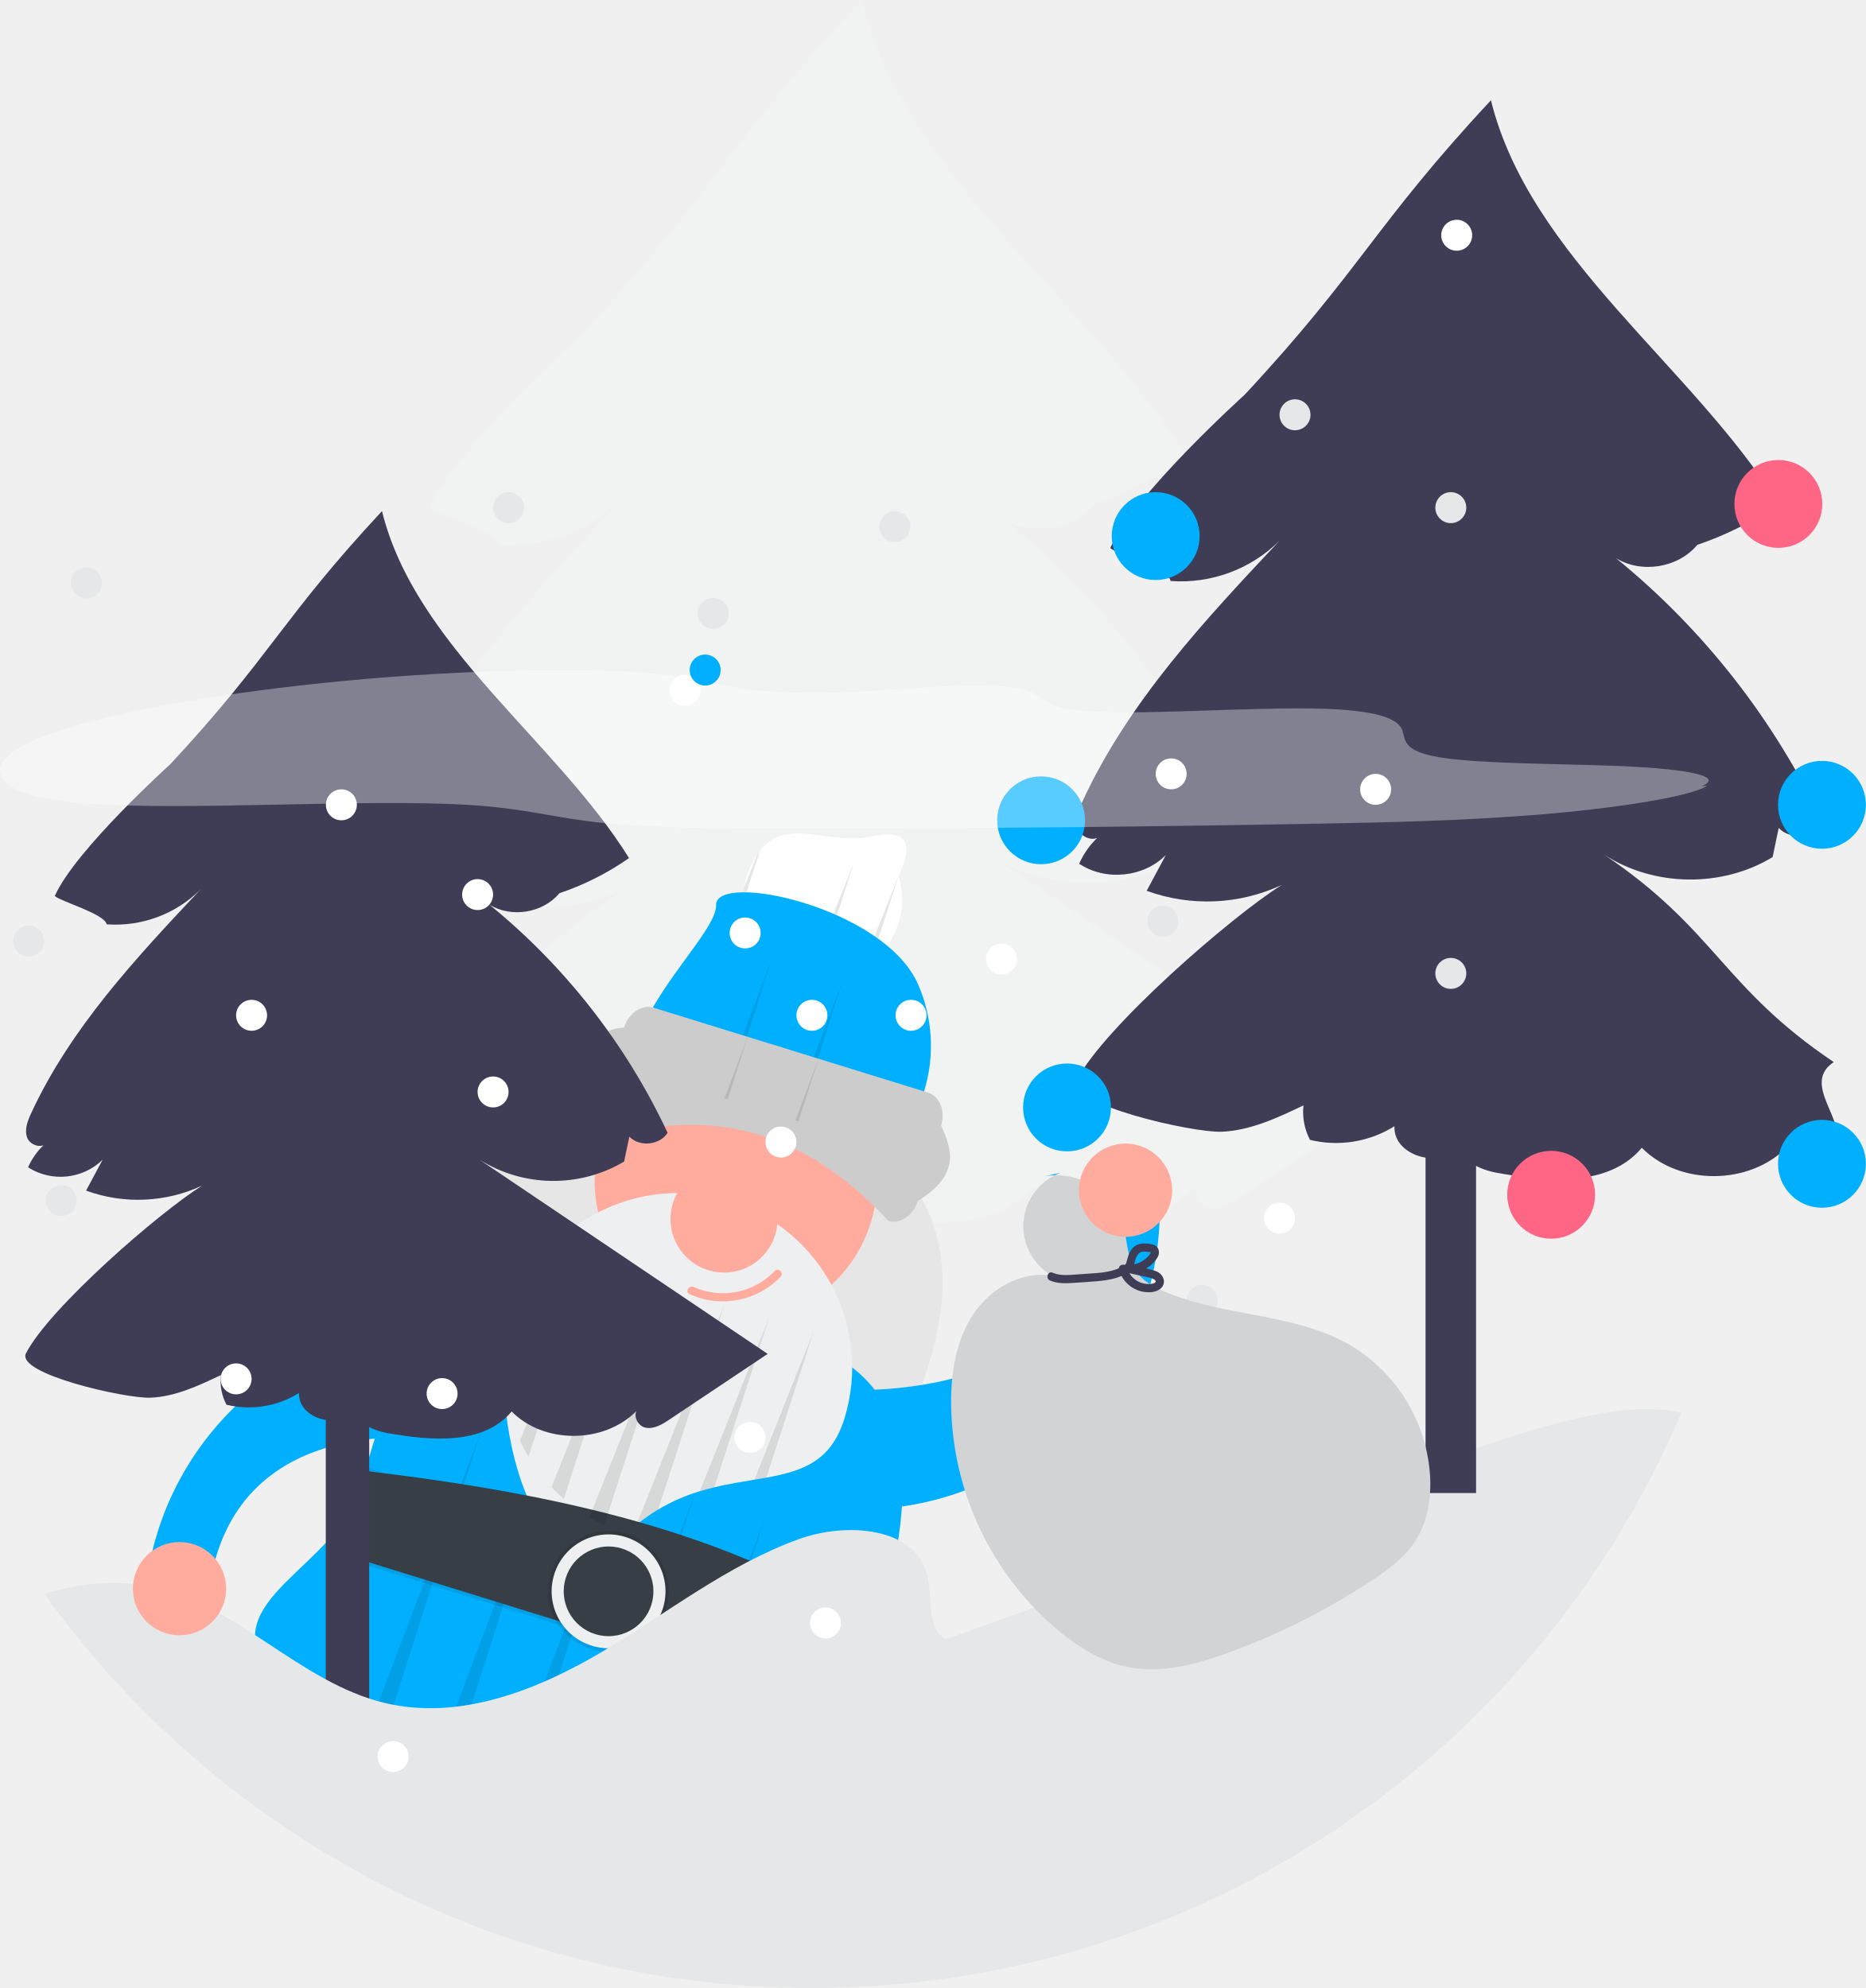
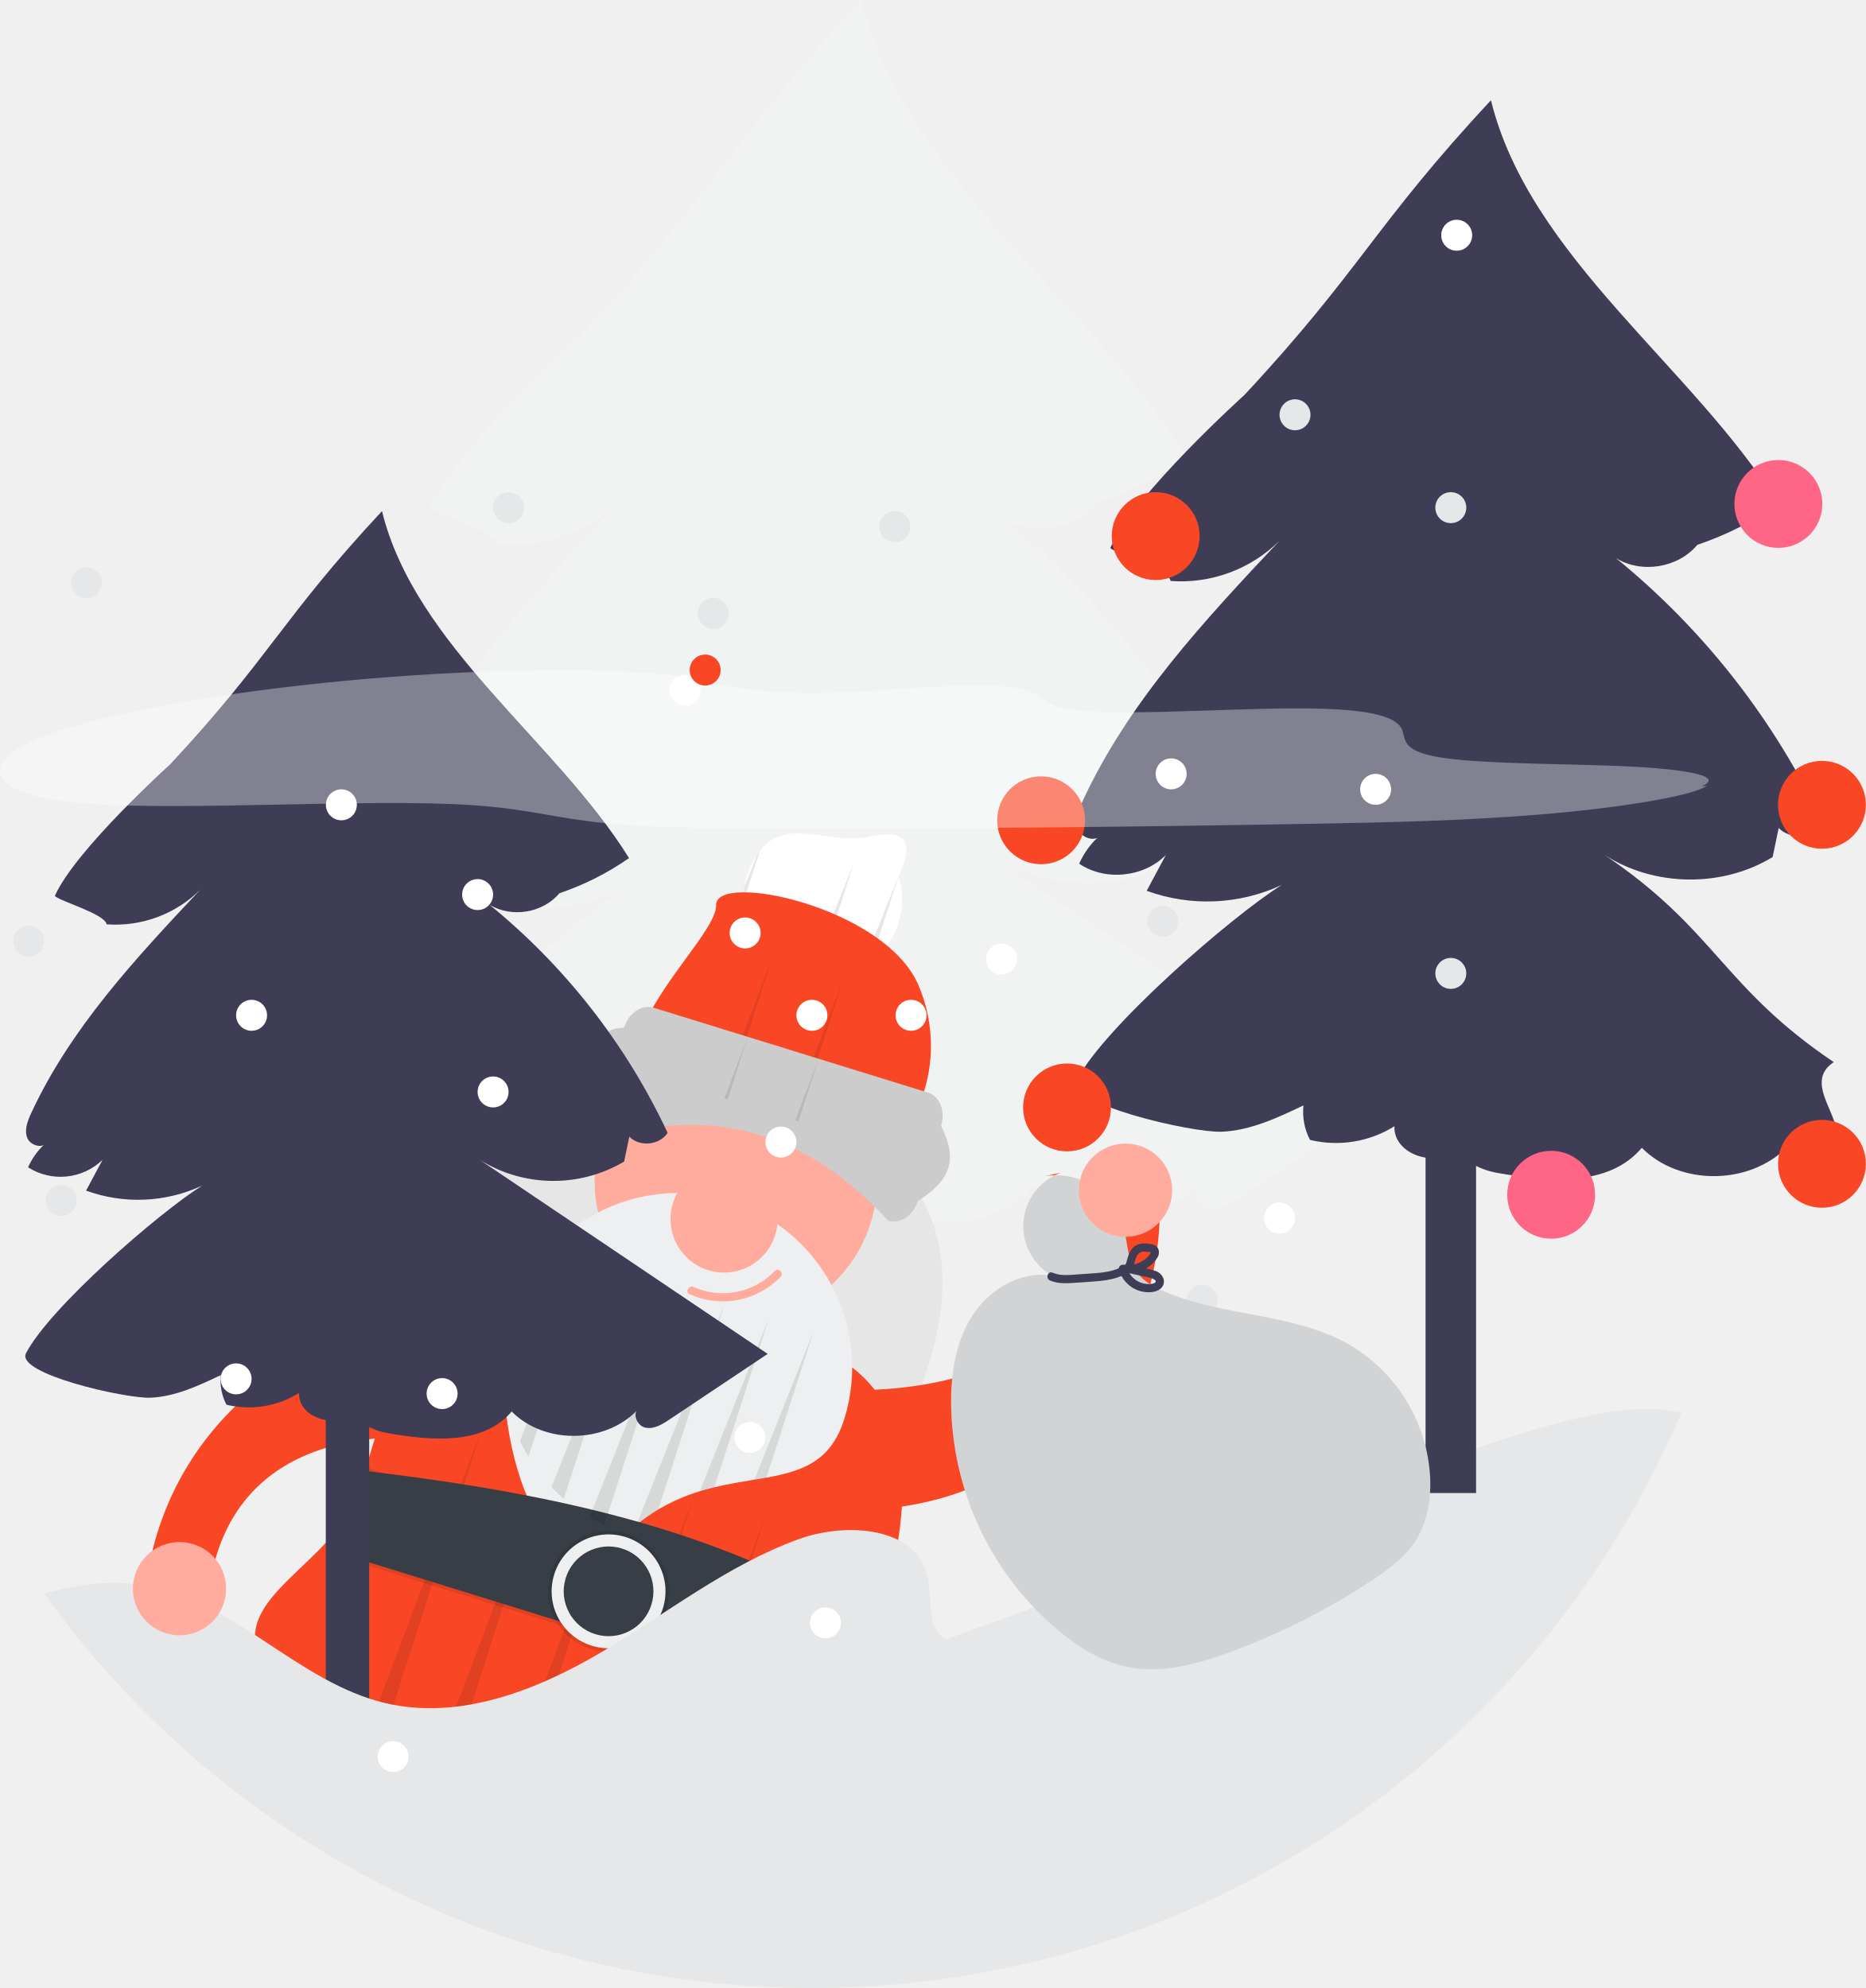
<svg xmlns="http://www.w3.org/2000/svg" data-name="Layer 1" width="680.625" height="725.343" viewBox="0 0 680.625 725.343">
-   <path d="M443.069,571.676l-5.56,43.247c-46.776-9.322-91.351.458-100.674,47.234l-22.556-4.495A109.624,109.624,0,0,1,443.069,571.676Z" transform="translate(-259.6877 -87.32834)" fill="#00b0ff" />
+   <path d="M443.069,571.676l-5.56,43.247c-46.776-9.322-91.351.458-100.674,47.234l-22.556-4.495A109.624,109.624,0,0,1,443.069,571.676Z" transform="translate(-259.6877 -87.32834)" fill="#f94726" />
  <path d="M620.799,399.263c20.523,13.28,48.672,13.659,69.545.935q1.254-6.005,2.508-12.011c4.921,5.111,14.597,4.146,18.412-1.836a312.832,312.832,0,0,0-85.71-109.764c10.53,6.551,25.735,4.086,33.657-5.455a132.677,132.677,0,0,0,33.502-16.917C657.359,197.413,589.944,152.287,573.92,87.328c-48.207,51.769-53.618,70.001-101.826,121.77,0,0-45.646,41.189-55.499,63.325,2.421,2.543,24.094,8.645,24.927,13.645a57.888,57.888,0,0,0,45.163-16.791c-30.985,32.931-62.5,66.632-81.476,107.674-1.709,3.696-3.332,7.916-1.9,11.728,1.143,3.043,5.243,4.798,7.883,3.589a33.805,33.805,0,0,0-7.457,10.678c10.79,7.293,26.704,5.691,35.823-3.608q-3.965,7.407-7.929,14.814a72.973,72.973,0,0,0,55.82-2.414c-20.936,13.134-73.287,58.671-84.69,80.598-5.166,9.933,47.877,21.907,59.808,21.416,11.931-.491,23.083-5.733,33.858-10.878a25.049,25.049,0,0,0,2.701,14.253A45.579,45.579,0,0,0,534.036,511.483c-.643,13.288,22.26,18.548,27.478,6.31-1.958,7.194,7.562,11.648,14.903,12.951,20.946,3.718,46.223,5.979,59.853-10.355,15.687,15.818,44.435,15.518,60.031-.245-1.535,2.719.814,7.296,4.29,8.017,4.096.85,8.08-1.584,11.558-3.909q23.613-15.786,47.225-31.573Q690.087,445.972,620.799,399.263Z" transform="translate(-259.6877 -87.32834)" fill="#f1f2f2" />
  <rect x="287.208" y="403.58" width="20.875" height="172.217" fill="#f1f2f2" />
  <path d="M587.456,424.032a29.138,29.138,0,0,1-2.558,5.882,28.644,28.644,0,0,1-7.628,8.632,29.8,29.8,0,0,1-3.276,2.127,28.909,28.909,0,0,1-16.45,3.63,25.788,25.788,0,0,1-3.067-.426,26.918,26.918,0,0,1-3.23-.795,28.914,28.914,0,0,1-9.531-5.044,26.721,26.721,0,0,1-2.318-2.068,29.034,29.034,0,0,1-8.532-19.622,27.367,27.367,0,0,1,.077-3.175c.063-.813.163-1.625.3-2.441a29.507,29.507,0,0,1,.911-3.859,28.954,28.954,0,0,1,3.699-7.707c.322-.481.664-.946,1.017-1.408,9.766-12.658,24.977-1.855,40.603-5.236,14.712-3.183,14.853,4.158,9.992,14.429v0A28.813,28.813,0,0,1,587.456,424.032Z" transform="translate(-259.6877 -87.32834)" fill="#fff" />
  <path d="M536.872,397.803l-6.004,18.588a27.369,27.369,0,0,1,.077-3.175c.063-.813.163-1.625.3-2.441l4.625-11.561C536.201,398.721,536.52,398.265,536.872,397.803Z" transform="translate(-259.6877 -87.32834)" opacity="0.1" style="isolation:isolate" />
  <path d="M571.255,401.89l-13.706,42.446a25.788,25.788,0,0,1-3.067-.426Z" transform="translate(-259.6877 -87.32834)" opacity="0.1" style="isolation:isolate" />
  <path d="M587.488,406.914l-.015.048-10.211,31.608a29.8,29.8,0,0,1-3.276,2.127L587.452,406.945Z" transform="translate(-259.6877 -87.32834)" opacity="0.1" style="isolation:isolate" />
-   <path d="M596.76,485.512a55.752,55.752,0,0,1-24.12,31.12c-1.524.931-3.079,1.795-4.677,2.578a55.787,55.787,0,0,1-26.377,5.735c-1.502-.036-3.016-.148-4.521-.326a56.247,56.247,0,0,1-21.539-7.006c-1.302-.733-2.564-1.526-3.787-2.36A55.857,55.857,0,0,1,494.11,495.758c-.803-1.447-1.533-2.945-2.191-4.473-12.352-28.359,29.219-61.356,28.982-73.713s61.361.624,73.713,28.982A56.007,56.007,0,0,1,596.76,485.512Z" transform="translate(-259.6877 -87.32834)" fill="#00b0ff" />
+   <path d="M596.76,485.512a55.752,55.752,0,0,1-24.12,31.12c-1.524.931-3.079,1.795-4.677,2.578a55.787,55.787,0,0,1-26.377,5.735c-1.502-.036-3.016-.148-4.521-.326a56.247,56.247,0,0,1-21.539-7.006c-1.302-.733-2.564-1.526-3.787-2.36A55.857,55.857,0,0,1,494.11,495.758c-.803-1.447-1.533-2.945-2.191-4.473-12.352-28.359,29.219-61.356,28.982-73.713s61.361.624,73.713,28.982A56.007,56.007,0,0,1,596.76,485.512Z" transform="translate(-259.6877 -87.32834)" fill="#f94726" />
  <path d="M541.354,436.77l-25.855,80.856c-1.302-.733-2.564-1.526-3.787-2.36Z" transform="translate(-259.6877 -87.32834)" opacity="0.1" style="isolation:isolate" />
  <path d="M567.203,444.769l-25.645,80.194c-1.502-.036-3.016-.148-4.521-.326Z" transform="translate(-259.6877 -87.32834)" opacity="0.1" style="isolation:isolate" />
  <path d="M538.599,484.002c49.038,17.63,80.52,46.829,56.818,110.126-17.122,45.725-63.276,72.961-109.091,58.783s-68.526-62.726-56.818-110.126C447.684,469.197,492.63,467.476,538.599,484.002Z" transform="translate(-259.6877 -87.32834)" fill="#e6e6e6" />
-   <path d="M577.497,690.349a97.747,97.747,0,0,1-43.878,55.518q-3.432,2.042-7.045,3.787a98.263,98.263,0,0,1-25.215,8.272q-3.549.66-7.171,1.047a97.403,97.403,0,0,1-21.543-.076q-3.458-.395-6.911-1.045a97.901,97.901,0,0,1-11.032-2.749q-4.256-1.317-8.292-2.975c-2.145-.884-4.247-1.838-6.301-2.845a96.927,96.927,0,0,1-17.616-11.21q-2.744-2.163-5.31-4.527a97.797,97.797,0,0,1-15.705-18.601c-1.341-2.048-45.051-19.209-46.226-21.356-12.884-23.322,26.756-35.827,34.667-61.27q1.317-4.256,2.976-8.297c29.671-106.891,70.519-64.364,119.819-56.457,55.512,8.903,94.986,20.576,66.985,114.267Q578.809,686.091,577.497,690.349Z" transform="translate(-259.6877 -87.32834)" fill="#00b0ff" />
+   <path d="M577.497,690.349a97.747,97.747,0,0,1-43.878,55.518q-3.432,2.042-7.045,3.787a98.263,98.263,0,0,1-25.215,8.272q-3.549.66-7.171,1.047a97.403,97.403,0,0,1-21.543-.076q-3.458-.395-6.911-1.045a97.901,97.901,0,0,1-11.032-2.749q-4.256-1.317-8.292-2.975c-2.145-.884-4.247-1.838-6.301-2.845a96.927,96.927,0,0,1-17.616-11.21q-2.744-2.163-5.31-4.527a97.797,97.797,0,0,1-15.705-18.601c-1.341-2.048-45.051-19.209-46.226-21.356-12.884-23.322,26.756-35.827,34.667-61.27q1.317-4.256,2.976-8.297c29.671-106.891,70.519-64.364,119.819-56.457,55.512,8.903,94.986,20.576,66.985,114.267Q578.809,686.091,577.497,690.349Z" transform="translate(-259.6877 -87.32834)" fill="#f94726" />
  <path d="M435.406,608.844l-33.914,106.085q-2.012-3.072-3.774-6.293Z" transform="translate(-259.6877 -87.32834)" opacity="0.1" style="isolation:isolate" />
  <path d="M461.255,616.844,422.49,738.079q-2.742-2.168-5.308-4.532Z" transform="translate(-259.6877 -87.32834)" opacity="0.1" style="isolation:isolate" />
  <polygon points="186.717 664.799 227.419 537.505 180.42 661.955 186.717 664.799" opacity="0.1" style="isolation:isolate" />
  <polygon points="212.967 671.551 253.263 545.503 206.056 670.507 212.967 671.551" opacity="0.1" style="isolation:isolate" />
  <path d="M538.797,640.841l-37.431,117.078q-3.549.66-7.171,1.047Z" transform="translate(-259.6877 -87.32834)" opacity="0.1" style="isolation:isolate" />
  <path d="M564.646,648.84l-31.019,97.019q-3.432,2.042-7.045,3.787Z" transform="translate(-259.6877 -87.32834)" opacity="0.1" style="isolation:isolate" />
  <path d="M577.286,533.518a51.507,51.507,0,1,1,2.302-13.882A51.507,51.507,0,0,1,577.286,533.518Z" transform="translate(-259.6877 -87.32834)" fill="#ffab9e" />
  <path d="M498.113,455.005l100.067,30.968c4.306,1.333,6.457,6.746,4.802,12.092,4.208,8.995,6.762,18.025-8.486,27.421-1.654,5.345-6.486,8.598-10.793,7.266-26.811-29.075-59.153-42.302-100.067-30.968-4.306-1.333-6.457-6.746-4.802-12.092-5.064-16.715-3.39-26.964,8.486-27.421C488.974,456.925,493.806,453.672,498.113,455.005Z" transform="translate(-259.6877 -87.32834)" fill="#ccc" />
  <path d="M567.688,604.978c-4.827,15.597-15.323,19.102-28.446,21.484q-2.137.383-4.36.744c-4.652.774-9.567,1.551-14.631,2.774-1.743.424-3.506.894-5.282,1.438a68.24,68.24,0,0,0-15.186,6.665,64.643,64.643,0,0,0-7.941,5.599l-.008.008c-1.222,1.004-2.434,2.063-3.648,3.211C455.614,677.662,435.886,600.932,446.263,567.401a63.553,63.553,0,0,1,121.425,37.577Z" transform="translate(-259.6877 -87.32834)" fill="#eeeff0" />
  <path d="M577.868,689.15a98.227,98.227,0,0,1-9.204,20.859L386.155,653.528a98.227,98.227,0,0,1,4.188-22.412q1.317-4.256,2.978-8.302l186.785,57.804Q579.182,684.888,577.868,689.15Z" transform="translate(-259.6877 -87.32834)" opacity="0.1" style="isolation:isolate" />
  <path d="M577.124,691.553a98.304,98.304,0,0,1-9.205,20.864L385.41,655.936a98.302,98.302,0,0,1,4.189-22.416q1.317-4.256,2.978-8.302l186.785,57.804Q578.438,687.29,577.124,691.553Z" transform="translate(-259.6877 -87.32834)" opacity="0.1" style="isolation:isolate" />
  <path d="M577.497,690.349a98.267,98.267,0,0,1-9.205,20.864L385.782,654.732a98.268,98.268,0,0,1,4.189-22.416q1.317-4.256,2.976-8.297c68.458,8.143,133.816,21.85,186.785,57.804Q578.809,686.091,577.497,690.349Z" transform="translate(-259.6877 -87.32834)" fill="#373e46" />
  <circle cx="481.676" cy="667.94" r="22.023" transform="translate(-558.4966 843.2895) rotate(-72.80428)" opacity="0.1" style="isolation:isolate" />
  <circle cx="481.676" cy="667.94" r="20.763" transform="translate(-558.4965 843.2896) rotate(-72.80429)" fill="#eeeff0" />
  <circle cx="481.676" cy="667.94" r="16.362" transform="translate(-558.4966 843.2895) rotate(-72.80428)" fill="#373e46" />
  <path d="M475.296,548.061l-22.848,70.768a63.613,63.613,0,0,1-3.083-5.801Z" transform="translate(-259.6877 -87.32834)" opacity="0.1" style="isolation:isolate" />
  <path d="M491.524,553.083,465.333,634.213a58.402,58.402,0,0,1-4.474-4.285Z" transform="translate(-259.6877 -87.32834)" opacity="0.1" style="isolation:isolate" />
  <path d="M507.757,558.107l-27.662,85.663a60.277,60.277,0,0,1-5.403-2.839Z" transform="translate(-259.6877 -87.32834)" opacity="0.1" style="isolation:isolate" />
  <path d="M523.984,563.129l-24.202,74.956a64.643,64.643,0,0,0-7.941,5.599Z" transform="translate(-259.6877 -87.32834)" opacity="0.1" style="isolation:isolate" />
  <path d="M540.217,568.152,520.25,629.982c-1.743.424-3.506.894-5.282,1.438Z" transform="translate(-259.6877 -87.32834)" opacity="0.1" style="isolation:isolate" />
  <path d="M556.445,573.174l-17.203,53.288q-2.137.383-4.36.744Z" transform="translate(-259.6877 -87.32834)" opacity="0.1" style="isolation:isolate" />
  <polygon points="265.429 401.149 272.712 378.377 264.249 400.784 265.429 401.149" opacity="0.1" style="isolation:isolate" />
  <polygon points="298.556 386.375 291.273 409.147 290.093 408.782 298.556 386.375" opacity="0.1" style="isolation:isolate" />
  <circle cx="264.116" cy="444.787" r="19.526" fill="#ffab9e" />
  <path d="M434.587,510.442a50.734,50.734,0,0,0,52.757.71q.951-4.556,1.903-9.112c3.733,3.877,11.073,3.146,13.967-1.392a237.314,237.314,0,0,0-65.019-83.267c7.988,4.97,19.523,3.1,25.532-4.138a100.649,100.649,0,0,0,25.414-12.833c-26.82-43.09-77.961-77.322-90.116-126.6-36.57,39.272-40.675,53.103-77.245,92.374,0,0-34.627,31.246-42.101,48.039,1.836,1.929,18.278,6.558,18.91,10.351a43.914,43.914,0,0,0,34.261-12.738c-23.506,24.981-47.412,50.547-61.807,81.681-1.296,2.804-2.527,6.005-1.441,8.897.867,2.309,3.977,3.64,5.98,2.722a25.645,25.645,0,0,0-5.657,8.1,22.029,22.029,0,0,0,27.175-2.737q-3.007,5.619-6.015,11.238a55.358,55.358,0,0,0,42.345-1.831c-15.882,9.964-55.595,44.508-64.246,61.142-3.919,7.535,36.32,16.619,45.371,16.246,9.051-.372,17.511-4.349,25.685-8.252a19.002,19.002,0,0,0,2.049,10.812,34.577,34.577,0,0,0,26.482-4.281c-.488,10.081,16.886,14.07,20.845,4.787-1.485,5.457,5.736,8.836,11.305,9.825,15.89,2.821,35.065,4.536,45.404-7.855,11.9,12,33.708,11.772,45.54-.186-1.164,2.063.618,5.535,3.254,6.082,3.107.645,6.13-1.202,8.768-2.965q17.912-11.975,35.825-23.951Q487.149,545.875,434.587,510.442Z" transform="translate(-259.6877 -87.32834)" fill="#3f3d56" />
  <rect x="118.836" y="492.635" width="15.836" height="130.644" fill="#3f3d56" />
  <path d="M872.966,602.812c-52.39,123.35-174.65,209.86-317.12,209.86-115.4,0-217.55-56.76-280.04-143.9,12.68-3.59,25.47-5.21,38.6-2.65,31.49,6.15,54.46,35.11,85.67,42.56,26.98,6.44,55.12-4.42,78.99-18.54,23.88-14.13,45.98-31.86,72.08-41.27,17.31-6.24,42.6-4.51,46.84,13.4,1.93,8.17-.58,19.17,6.82,23.15q87.975-31.725,175.95-63.46c19.01-6.85,38.09-13.73,57.86-17.94C849.856,601.632,861.986,600.262,872.966,602.812Z" transform="translate(-259.6877 -87.32834)" fill="#e6e7e8" />
  <path d="M844.912,399.21c18.113,11.721,42.955,12.055,61.377.826q1.107-5.3,2.213-10.6c4.343,4.511,12.883,3.659,16.25-1.62a276.09,276.09,0,0,0-75.643-96.873c9.293,5.782,22.713,3.606,29.704-4.815a117.095,117.095,0,0,0,29.567-14.93c-31.202-50.131-90.699-89.956-104.841-147.286-42.545,45.688-47.321,61.779-89.866,107.468,0,0-40.285,36.352-48.981,55.888,2.136,2.244,21.264,7.63,21.999,12.042A51.089,51.089,0,0,0,726.55,284.49c-27.346,29.063-55.159,58.806-71.906,95.028-1.508,3.262-2.94,6.986-1.677,10.35,1.009,2.686,4.627,4.234,6.958,3.167a29.835,29.835,0,0,0-6.581,9.424c9.523,6.437,23.567,5.022,31.616-3.184q-3.499,6.537-6.998,13.074a64.403,64.403,0,0,0,49.264-2.131c-18.477,11.592-64.679,51.78-74.743,71.132-4.559,8.767,42.254,19.334,52.784,18.901,10.529-.433,20.372-5.06,29.882-9.601a22.107,22.107,0,0,0,2.384,12.579,40.226,40.226,0,0,0,30.809-4.981c-.568,11.728,19.645,16.369,24.251,5.569-1.728,6.349,6.674,10.28,13.152,11.43,18.486,3.281,40.794,5.277,52.823-9.139,13.845,13.96,39.216,13.695,52.981-.216-1.355,2.4.719,6.439,3.786,7.075,3.615.75,7.131-1.398,10.2-3.45,13.893-9.288-10.84-25.386,3.052-34.674C887.819,447.364,885.678,426.691,844.912,399.21Z" transform="translate(-259.6877 -87.32834)" fill="#3f3d56" />
  <rect x="520.001" y="392.763" width="18.423" height="151.99" fill="#3f3d56" />
  <circle cx="31.514" cy="212.67" r="5.647" fill="#e6e7e8" />
  <circle cx="10.471" cy="343.337" r="5.647" fill="#e6e7e8" />
  <circle cx="22.346" cy="438.025" r="5.647" fill="#e6e7e8" />
  <circle cx="472.38" cy="151.337" r="5.647" fill="#e6e7e8" />
  <circle cx="91.769" cy="370.443" r="5.647" fill="#fff" />
  <circle cx="179.863" cy="398.41" r="5.647" fill="#fff" />
  <circle cx="501.794" cy="287.996" r="5.647" fill="#fff" />
  <circle cx="529.212" cy="185.22" r="5.647" fill="#e6e7e8" />
  <circle cx="427.204" cy="282.349" r="5.647" fill="#fff" />
  <circle cx="174.216" cy="326.396" r="5.647" fill="#fff" />
  <circle cx="185.51" cy="185.22" r="5.647" fill="#e6e7e8" />
  <circle cx="326.412" cy="192.16" r="5.647" fill="#e6e7e8" />
  <circle cx="365.322" cy="349.937" r="5.647" fill="#fff" />
  <circle cx="424.158" cy="336.149" r="5.647" fill="#e6e7e8" />
  <circle cx="466.733" cy="444.434" r="5.647" fill="#fff" />
  <circle cx="438.498" cy="474.405" r="5.647" fill="#e6e7e8" />
  <circle cx="296.158" cy="370.443" r="5.647" fill="#fff" />
  <circle cx="529.212" cy="355.153" r="5.647" fill="#e6e7e8" />
-   <circle cx="664.596" cy="424.628" r="16.029" fill="#00b0ff" />
+   <circle cx="664.596" cy="424.628" r="16.029" fill="#f94726" />
  <circle cx="565.82" cy="435.923" r="16.029" fill="#ff6584" />
-   <circle cx="389.218" cy="404.057" r="16.029" fill="#00b0ff" />
-   <circle cx="379.763" cy="299.29" r="16.029" fill="#00b0ff" />
-   <circle cx="664.596" cy="293.643" r="16.029" fill="#00b0ff" />
+   <circle cx="389.218" cy="404.057" r="16.029" fill="#f94726" />
+   <circle cx="379.763" cy="299.29" r="16.029" fill="#f94726" />
+   <circle cx="664.596" cy="293.643" r="16.029" fill="#f94726" />
  <circle cx="648.692" cy="183.869" r="16.029" fill="#ff6584" />
  <circle cx="86.122" cy="503.093" r="5.647" fill="#fff" />
  <circle cx="161.265" cy="508.468" r="5.647" fill="#fff" />
  <circle cx="273.57" cy="524.473" r="5.647" fill="#fff" />
  <circle cx="249.886" cy="251.855" r="5.647" fill="#fff" />
  <circle cx="260.149" cy="223.783" r="5.647" fill="#e6e7e8" />
  <circle cx="124.522" cy="293.643" r="5.647" fill="#fff" />
  <g opacity="0.35">
    <path d="M880.428,374.194c9.642-4.204-9.912-6.651-32.096-7.456s-49.021-.76-63.198-3.049c-13.711-2.213-12.701-6.149-13.854-9.715s-6.424-7.222-27.819-8.015c-26.661-.988-70.626,2.814-90.752.532-18.781-2.13-7.617-8.812-35.003-9.068-15.638-.146-35.785,2.057-53.186,2.588-16.336.499-28.422-.534-36.904-1.924s-14.389-3.151-23.934-4.379c-25.061-3.222-74.091-2.139-117.853,1.991s-81.273,10.898-102.429,17.602-27,13.304-22.072,18.901c3.147,3.574,11.199,6.916,30.732,8.352,36.536,2.686,101.584-1.938,139.337.506,21.042,1.362,30.376,4.739,48.838,6.587,19.834,1.985,48.869,2.091,77.397,2.043,59.397-.098,120.314-.708,182.43-1.827,25.945-.467,53.13-1.075,80.738-3.303s55.766-6.526,61.591-10.555" transform="translate(-259.6877 -87.32834)" fill="#fff" />
  </g>
-   <circle cx="421.557" cy="195.601" r="16.029" fill="#00b0ff" />
+   <circle cx="421.557" cy="195.601" r="16.029" fill="#f94726" />
  <circle cx="271.805" cy="340.396" r="5.647" fill="#fff" />
  <circle cx="531.362" cy="85.831" r="5.647" fill="#fff" />
  <circle cx="284.864" cy="416.697" r="5.647" fill="#fff" />
  <circle cx="392.482" cy="508.74" r="5.647" fill="#fff" />
  <circle cx="438.498" cy="589.795" r="5.647" fill="#fff" />
  <circle cx="301.117" cy="592.138" r="5.647" fill="#fff" />
  <circle cx="143.394" cy="640.906" r="5.647" fill="#fff" />
  <circle cx="332.322" cy="370.443" r="5.647" fill="#fff" />
-   <circle cx="257.227" cy="244.475" r="5.647" fill="#00b0ff" />
-   <path d="M573.251,638.09l-3-43.5c47.696,0,89.5-18.304,89.5-66h23A109.624,109.624,0,0,1,573.251,638.09Z" transform="translate(-259.6877 -87.32834)" fill="#00b0ff" />
-   <path d="M640.963,516.464a22.095,22.095,0,0,1,3.509-.341,19.37,19.37,0,0,1,2.008-.9Z" transform="translate(-259.6877 -87.32834)" fill="#00b0ff" />
+   <circle cx="257.227" cy="244.475" r="5.647" fill="#f94726" />
+   <path d="M573.251,638.09l-3-43.5c47.696,0,89.5-18.304,89.5-66h23A109.624,109.624,0,0,1,573.251,638.09Z" transform="translate(-259.6877 -87.32834)" fill="#f94726" />
+   <path d="M640.963,516.464a22.095,22.095,0,0,1,3.509-.341,19.37,19.37,0,0,1,2.008-.9Z" transform="translate(-259.6877 -87.32834)" fill="#f94726" />
  <path d="M781.382,626.664a59.855,59.855,0,0,0-29.839-48.925c-20.287-11.436-45.504-9.976-66.932-19.097-4.174-1.777-8.356-4.105-10.815-7.917-3.163-4.903-2.863-11.202-4.486-16.807-3.056-10.552-13.949-18.074-24.839-17.794a20.786,20.786,0,0,0-.999,36.667c-11.047-1.91-22.363,4.562-28.629,13.858-6.266,9.296-8.204,20.889-8.233,32.1a109.653,109.653,0,0,0,39.601,83.868c7.292,5.968,15.584,11.064,24.821,12.928,12.237,2.47,24.869-.929,36.606-5.183a248.599,248.599,0,0,0,52.665-26.541c5.785-3.839,11.536-8.05,15.382-13.829C780.193,643.217,781.69,634.795,781.382,626.664Z" transform="translate(-259.6877 -87.32834)" fill="#d1d3d4" />
  <path d="M642.728,554.546c2.732,1.16,5.681,1.056,8.583.86,2.904-.197,5.814-.363,8.714-.624,4.694-.422,9.549-1.326,13.096-4.677,1.405-1.327-.607-3.553-2.012-2.226-3.14,2.966-7.583,3.631-11.727,3.969-2.567.209-5.14.365-7.709.542-2.723.188-5.469.387-8.038-.704-1.776-.754-2.671,2.111-.906,2.86Z" transform="translate(-259.6877 -87.32834)" fill="#3f3d56" />
  <path d="M672.701,550.918c.851-1.935.808-4.513,2.271-6.141a2.584,2.584,0,0,1,2.011-.786,11.965,11.965,0,0,1,1.434.104,3.314,3.314,0,0,1,1.045.17c.039.023.002-.037-.009-.053-.019-.029-.061.269-.081.316a4.063,4.063,0,0,1-.68.979,9.605,9.605,0,0,1-1.943,1.703,9.835,9.835,0,0,1-4.996,1.642,1.512,1.512,0,0,0-1.521,1.244,1.485,1.485,0,0,0,1.012,1.685l4.357.976c1.408.316,2.872.549,4.247.991.5.16,1.782.736,1.323,1.399-.392.565-1.644.647-2.214.67a8.186,8.186,0,0,1-8.159-5.938c-.465-1.871-3.394-1.22-2.927.661a11.166,11.166,0,0,0,8.622,8.063c2.133.407,4.768.356,6.526-1.095a3.36,3.36,0,0,0,1.122-3.484,4.543,4.543,0,0,0-2.67-2.861,23.543,23.543,0,0,0-4.42-1.144l-4.902-1.098-.51,2.929a12.999,12.999,0,0,0,5.861-1.599,10.938,10.938,0,0,0,4.433-4.177,3.485,3.485,0,0,0,.212-3.179c-.608-1.221-1.939-1.568-3.177-1.741-2.14-.3-4.46-.237-6.045,1.452-1.961,2.09-1.98,4.906-3.08,7.407a1.51,1.51,0,0,0,.977,1.883,1.534,1.534,0,0,0,1.883-.977Z" transform="translate(-259.6877 -87.32834)" fill="#3f3d56" />
  <circle cx="410.563" cy="434.261" r="17" fill="#ffab9e" />
  <path d="M511.21,559.496a29.221,29.221,0,0,0,33.191-6.294c1.335-1.395-.784-3.52-2.121-2.121A26.146,26.146,0,0,1,512.724,556.906c-1.745-.791-3.272,1.794-1.514,2.59Z" transform="translate(-259.6877 -87.32834)" fill="#ffab9e" />
  <circle cx="65.482" cy="579.642" r="17" fill="#ffab9e" />
</svg>
